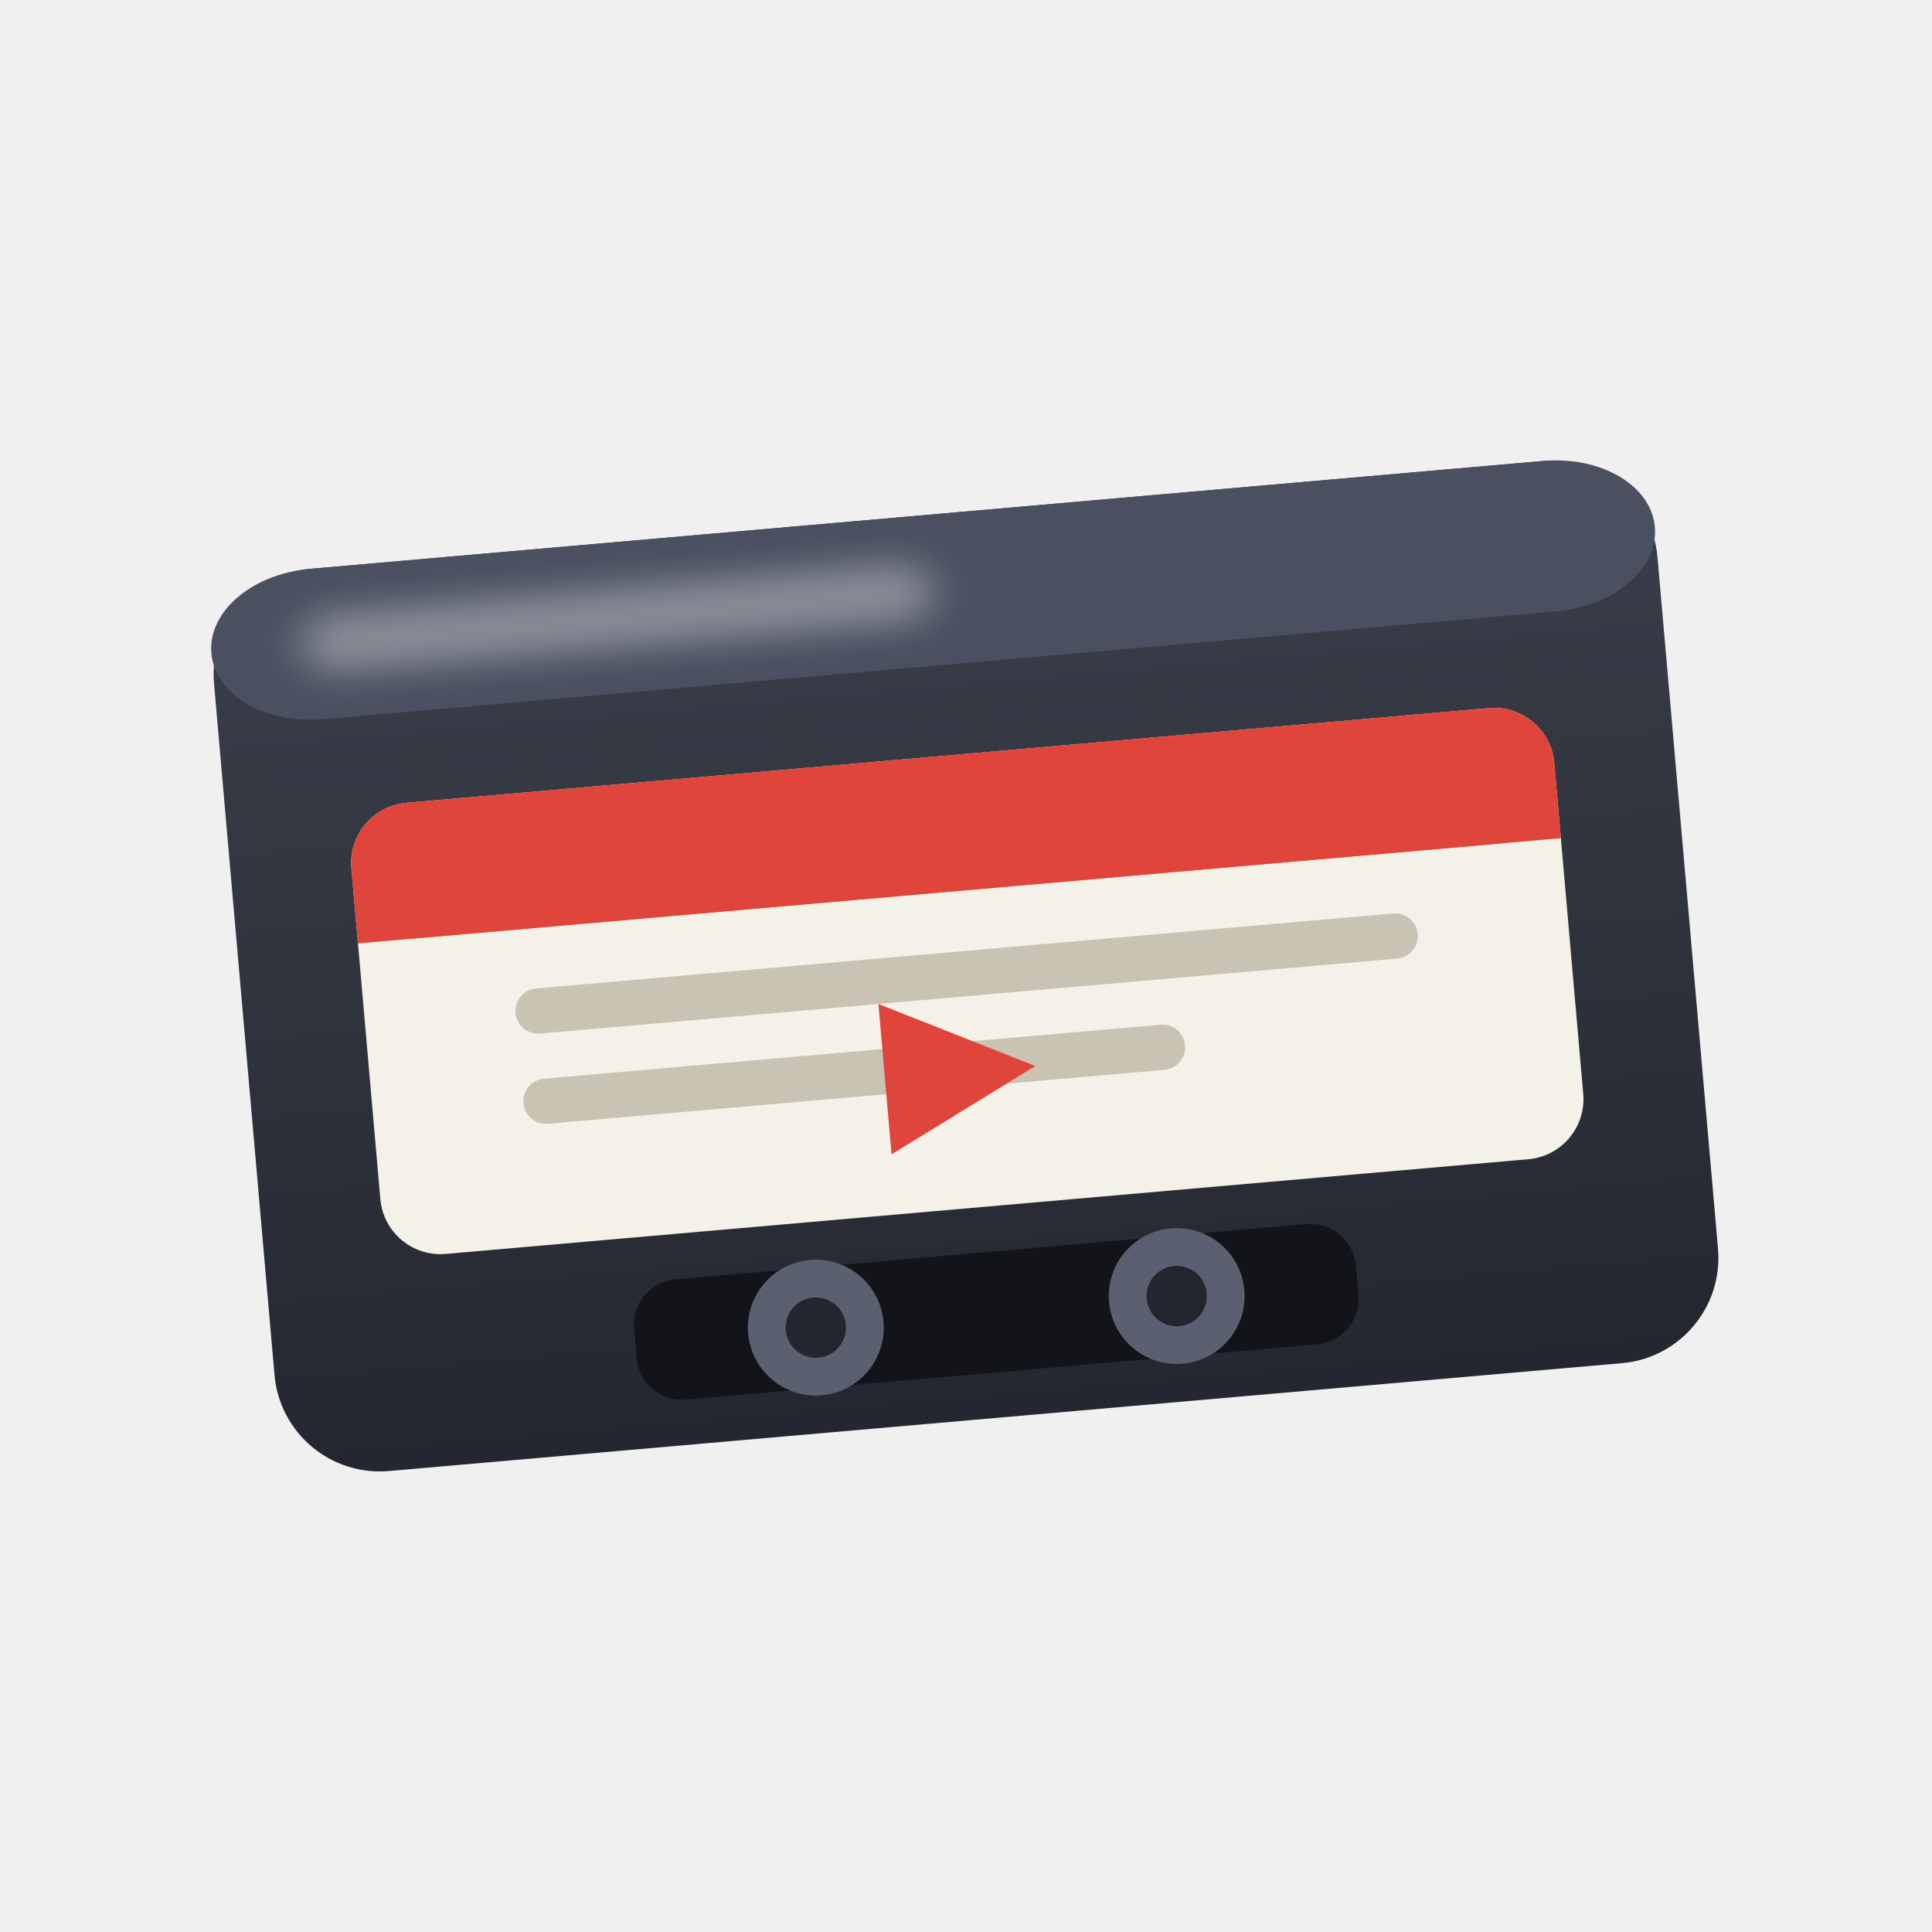
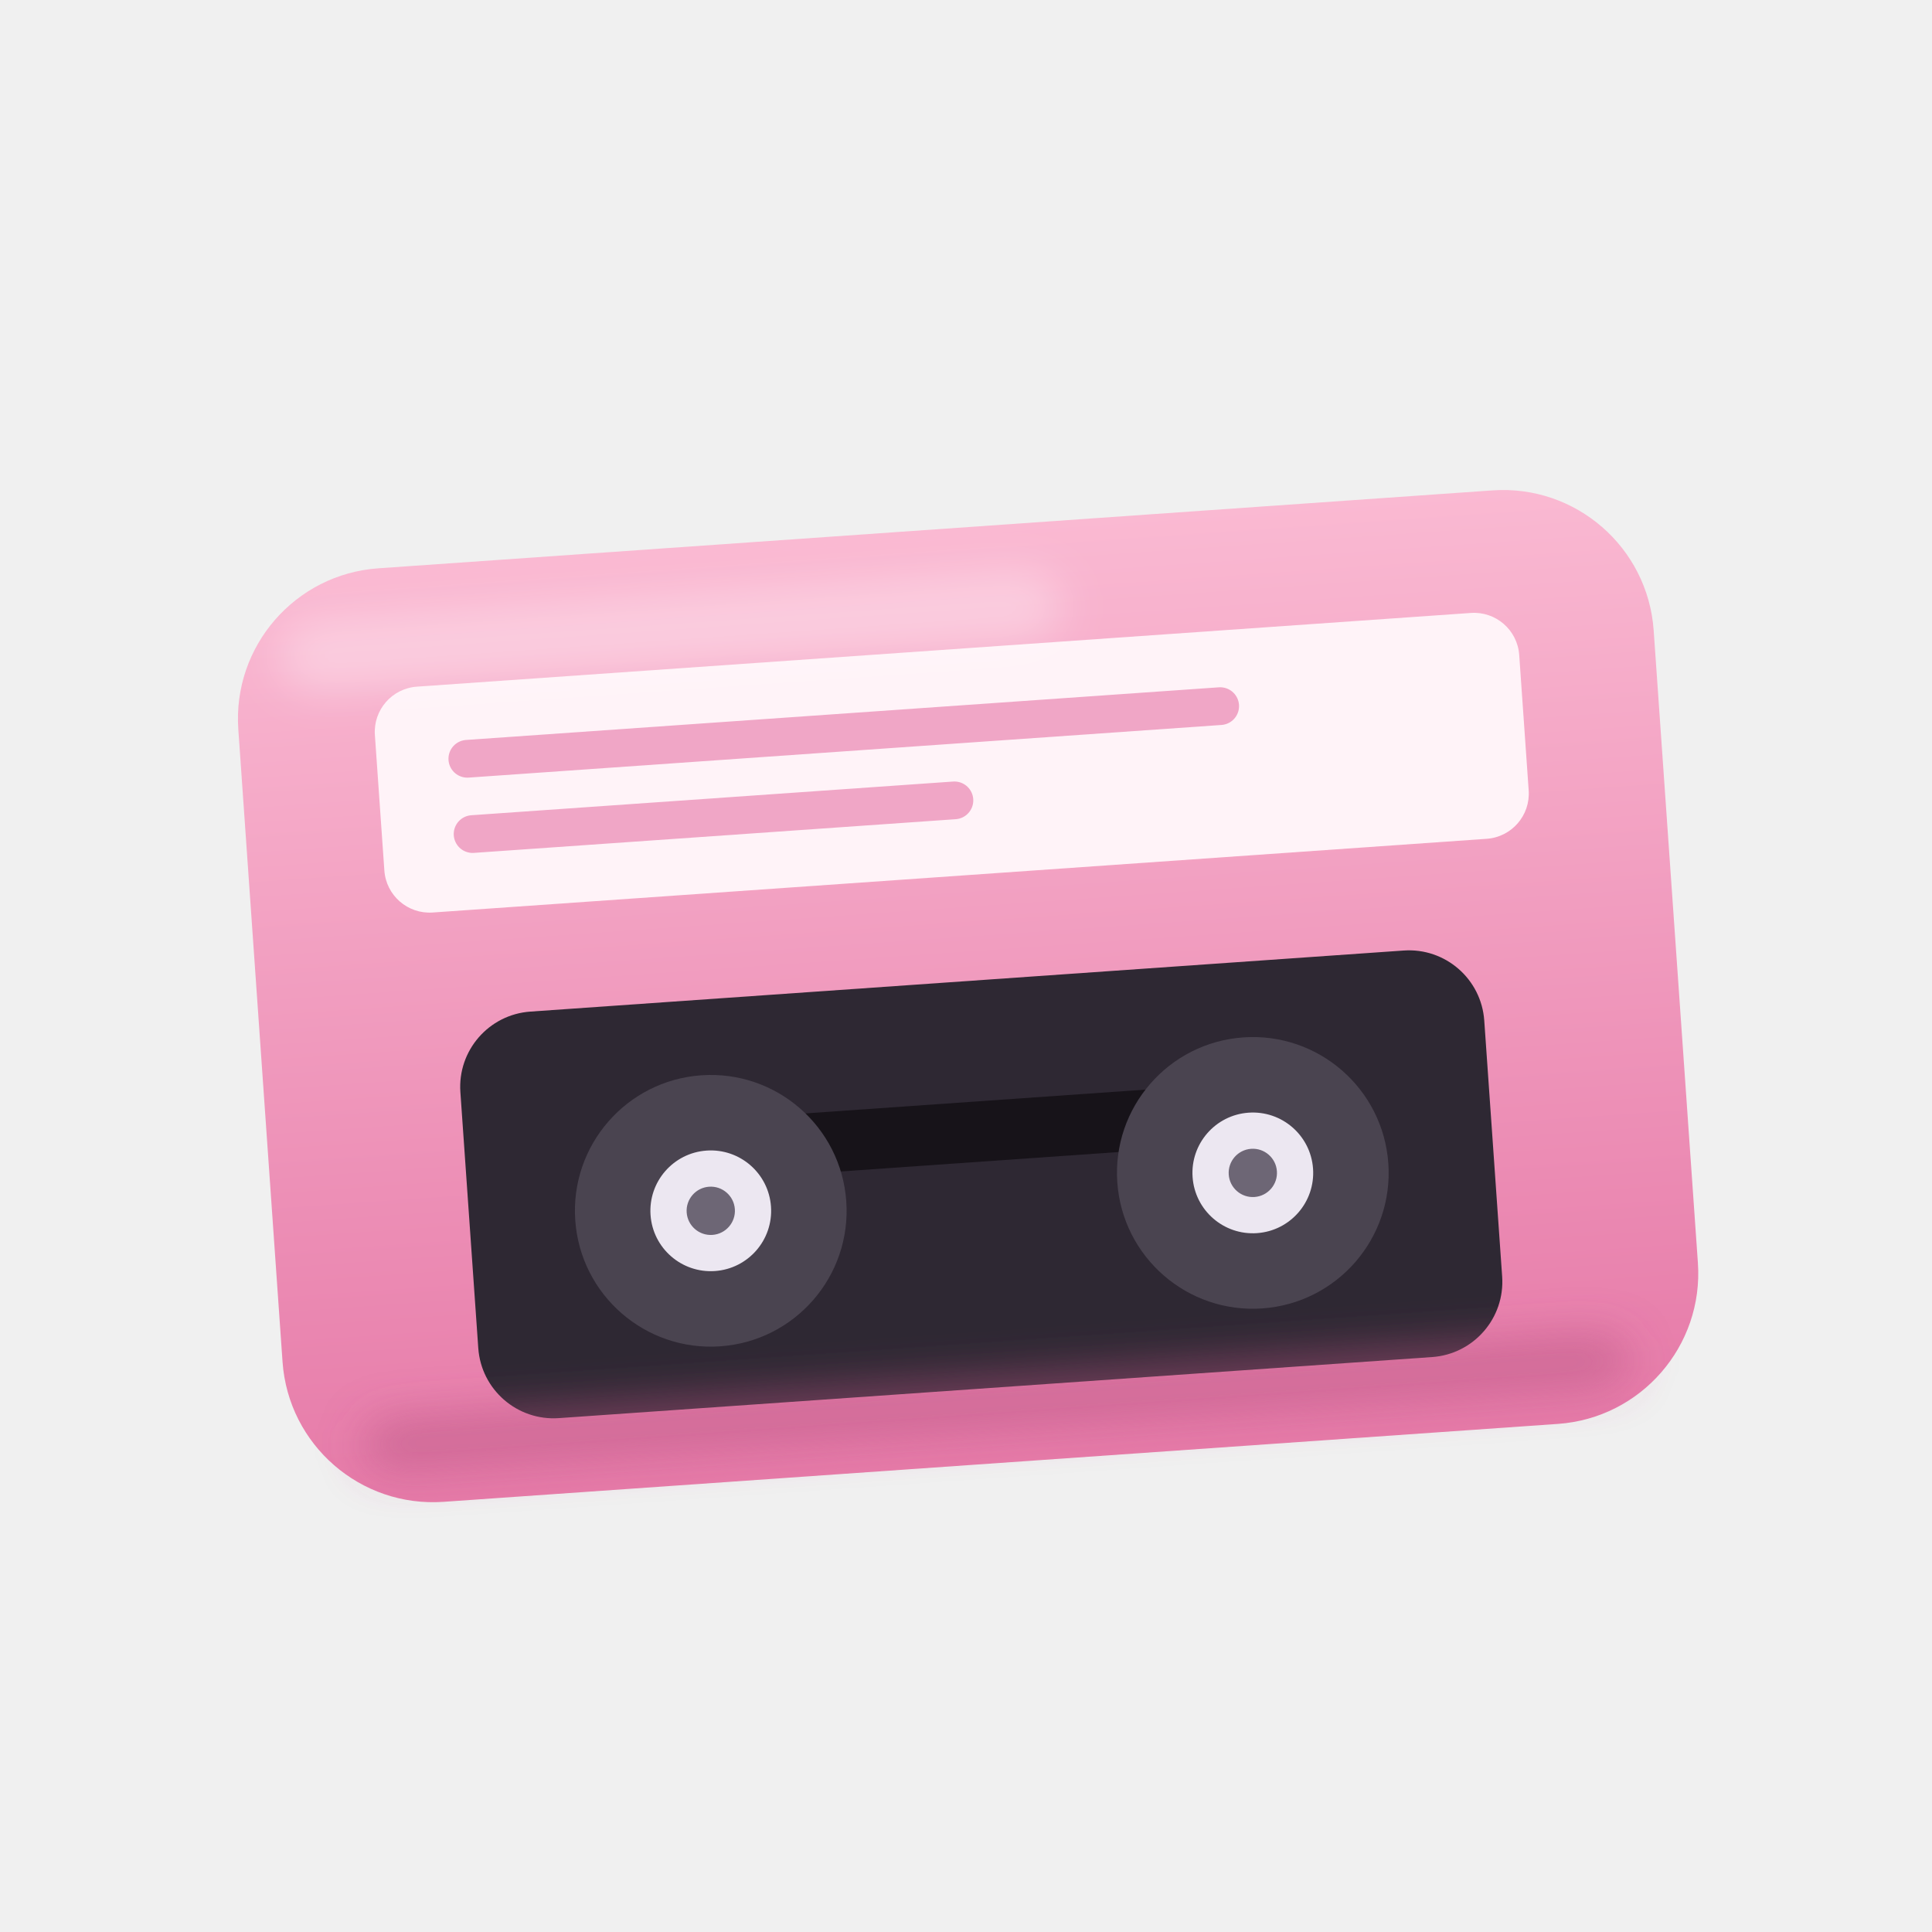
<svg xmlns="http://www.w3.org/2000/svg" width="128" height="128" viewBox="0 0 128 128" fill="none">
  <defs>
-     <linearGradient id="vhsBody" x1="64" y1="34" x2="64" y2="96" gradientUnits="userSpaceOnUse">
-       <stop offset="0" stop-color="#3A3F4B" />
-       <stop offset="1" stop-color="#23262E" />
+     <linearGradient id="vhsBody" x1="64" y1="35" x2="64" y2="97" gradientUnits="userSpaceOnUse">
+       <stop offset="0" stop-color="#FAB9D2" />
+       <stop offset="1" stop-color="#E67AA8" />
    </linearGradient>
    <filter id="vhsBlur" x="-60%" y="-60%" width="220%" height="220%">
-       <feGaussianBlur stdDeviation="1.3" />
+       <feGaussianBlur stdDeviation="1.4" />
    </filter>
  </defs>
-   <g transform="rotate(-5 64 64)">
-     <rect x="16" y="34" width="96" height="60" rx="7" fill="url(#vhsBody)" />
-     <rect x="16" y="34" width="96" height="10" rx="7" fill="#4A5060" />
-     <rect x="24" y="50" width="80" height="30" rx="4" fill="#F4F1E8" />
-     <rect x="24" y="50" width="80" height="9" rx="4" fill="#E0453B" />
-     <rect x="24" y="54.5" width="80" height="4.5" fill="#E0453B" />
-     <rect x="34" y="63" width="60" height="3" rx="1.5" fill="#C9C3B4" />
-     <rect x="34" y="69" width="44" height="3" rx="1.5" fill="#C9C3B4" />
-     <rect x="40" y="83" width="48" height="8" rx="3" fill="#12141A" />
-     <circle cx="52" cy="87" r="4.5" fill="#5A6070" />
-     <circle cx="76" cy="87" r="4.5" fill="#5A6070" />
-     <circle cx="52" cy="87" r="2" fill="#23262E" />
-     <circle cx="76" cy="87" r="2" fill="#23262E" />
-     <rect x="22" y="37" width="42" height="4" rx="2" fill="#FFFFFF" fill-opacity="0.35" filter="url(#vhsBlur)" />
-     <path d="M58 66 L58 76 L68 71 Z" fill="#E0453B" />
+   <g transform="rotate(-4 64 64)">
+     <rect x="17" y="35" width="94" height="62" rx="10" fill="url(#vhsBody)" />
+     <rect x="26" y="43" width="76" height="15" rx="3" fill="#FFF3F8" />
+     <line x1="32" y1="48" x2="82" y2="48" stroke="#F0A6C6" stroke-width="2.5" stroke-linecap="round" />
+     <line x1="32" y1="53" x2="64" y2="53" stroke="#F0A6C6" stroke-width="2.5" stroke-linecap="round" />
+     <rect x="30" y="65" width="68" height="27" rx="5" fill="#2E2833" />
+     <rect x="46" y="73" width="36" height="4" fill="#171319" />
+     <circle cx="46" cy="79" r="9" fill="#4A4450" />
+     <circle cx="82" cy="79" r="9" fill="#4A4450" />
+     <circle cx="46" cy="79" r="4" fill="#ECE7F1" />
+     <circle cx="82" cy="79" r="4" fill="#ECE7F1" />
+     <circle cx="46" cy="79" r="1.6" fill="#6D6675" />
+     <circle cx="82" cy="79" r="1.6" fill="#6D6675" />
+     <rect x="20" y="38" width="52" height="5" rx="2.5" fill="#FFFFFF" fill-opacity="0.32" filter="url(#vhsBlur)" />
+     <rect x="22" y="91" width="84" height="4" rx="2" fill="#B85484" fill-opacity="0.45" filter="url(#vhsBlur)" />
  </g>
</svg>
